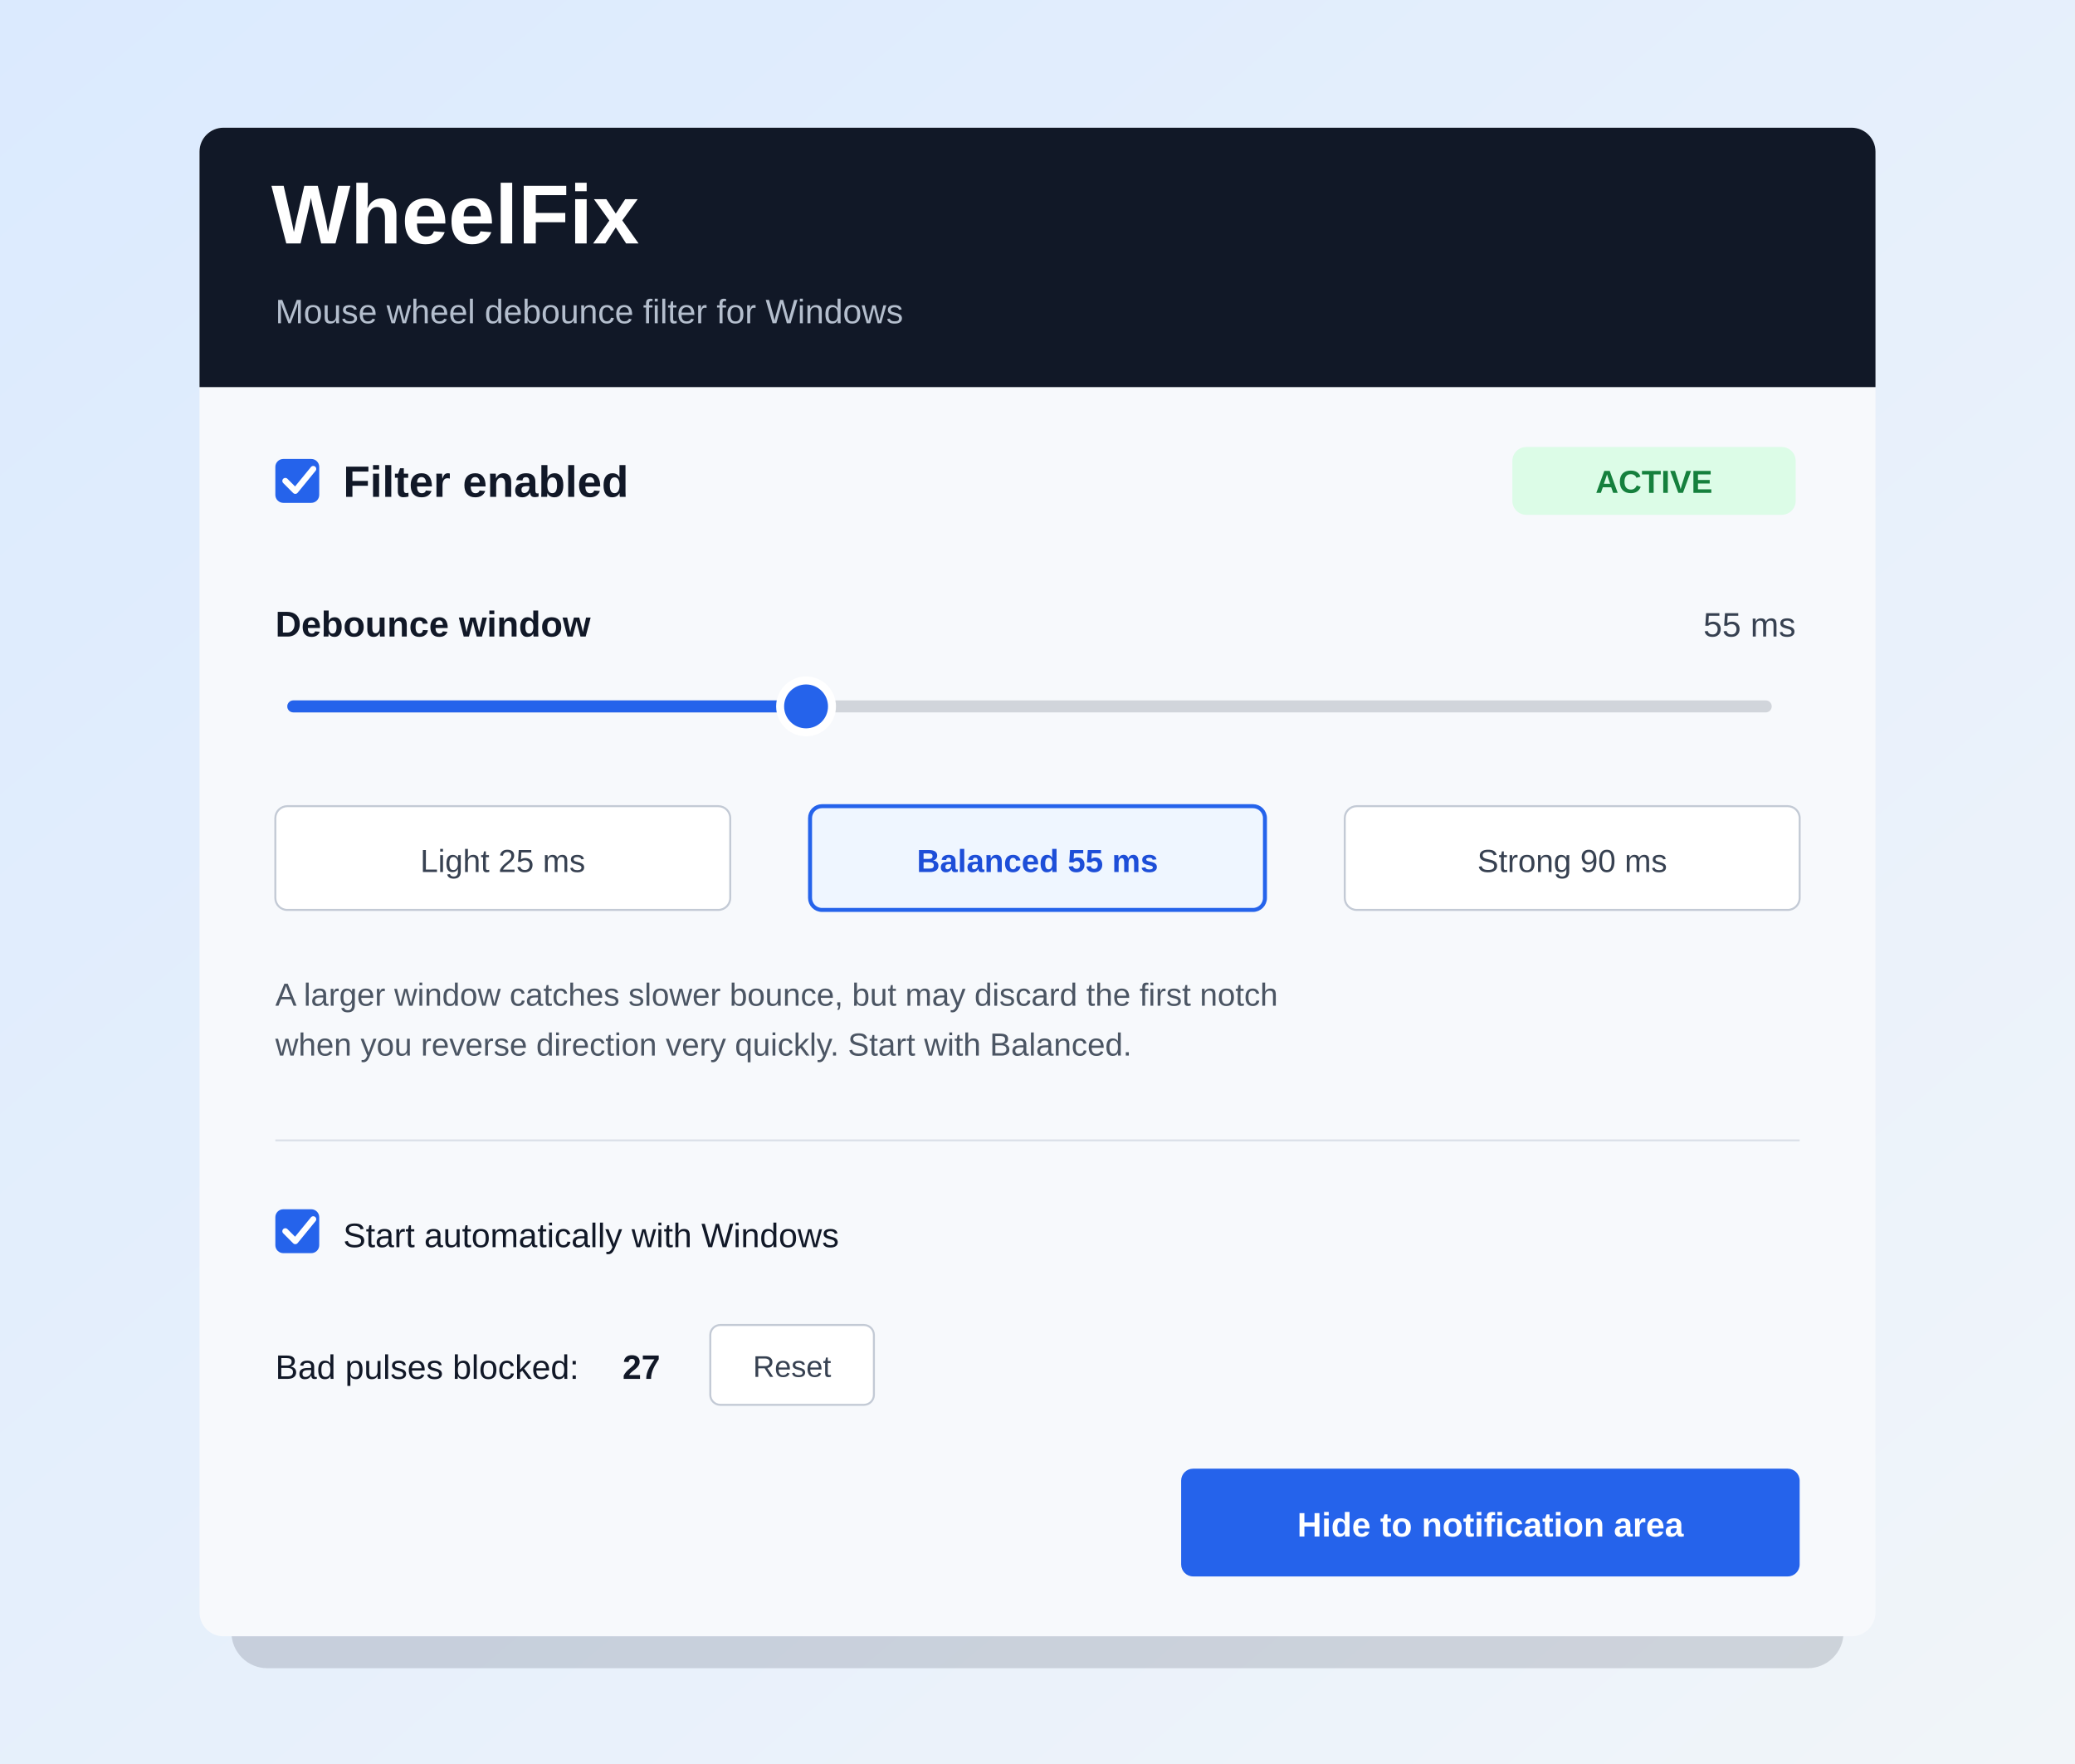
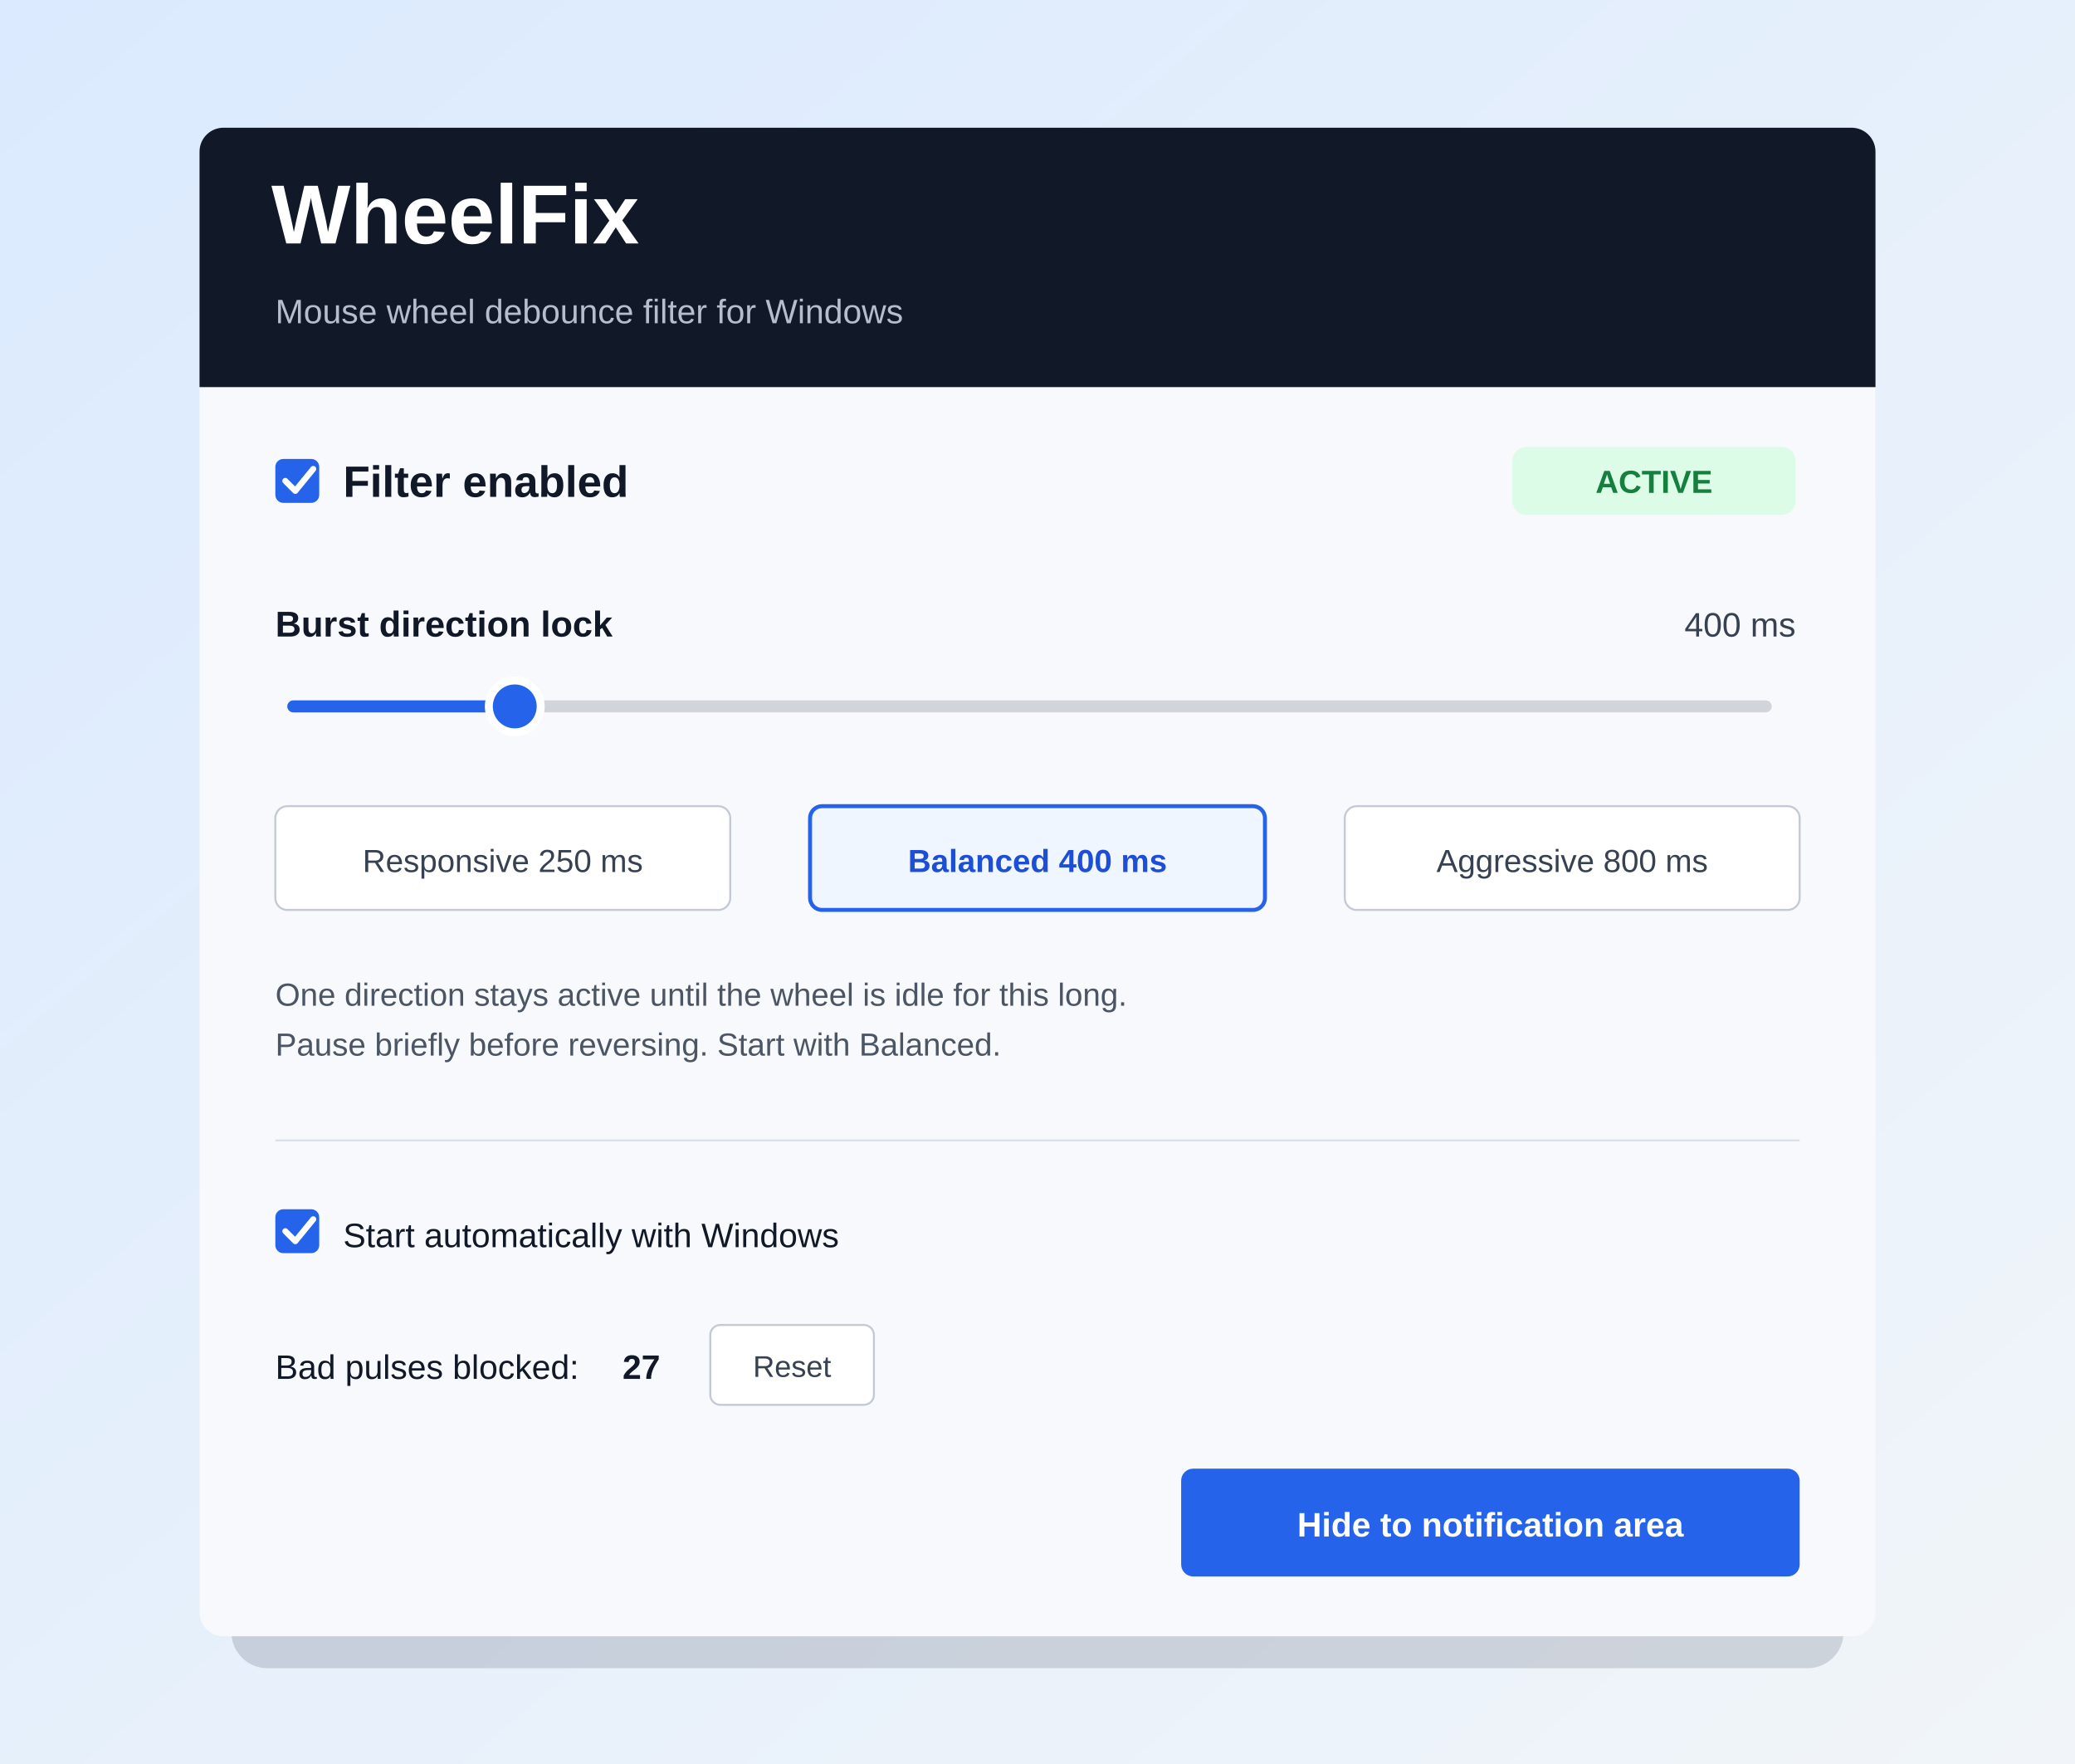
<svg xmlns="http://www.w3.org/2000/svg" width="1040" height="884" viewBox="0 0 1040 884">
  <defs>
    <linearGradient id="page" x1="0" y1="0" x2="1" y2="1">
      <stop offset="0" stop-color="#dbeafe" />
      <stop offset="1" stop-color="#f1f5f9" />
    </linearGradient>
  </defs>
  <rect width="1040" height="884" fill="url(#page)" />
  <rect x="116" y="88" width="808" height="748" rx="18" fill="#0f172a" opacity=".15" />
  <g transform="translate(100 64)">
    <rect width="840" height="756" rx="12" fill="#f7f9fc" />
    <path d="M12 0h816a12 12 0 0 1 12 12v118H0V12A12 12 0 0 1 12 0Z" fill="#111827" />
    <text x="36" y="58" fill="#fff" font-family="Segoe UI, Arial, sans-serif" font-size="42" font-weight="700">WheelFix</text>
    <text x="38" y="98" fill="#b4becd" font-family="Segoe UI, Arial, sans-serif" font-size="17">Mouse wheel debounce filter for Windows</text>
    <rect x="38" y="166" width="22" height="22" rx="4" fill="#2563eb" />
    <path d="m43 177 5 5 9-11" fill="none" stroke="#fff" stroke-width="3" stroke-linecap="round" stroke-linejoin="round" />
    <text x="72" y="185" fill="#111827" font-family="Segoe UI, Arial, sans-serif" font-size="22" font-weight="600">Filter enabled</text>
    <rect x="658" y="160" width="142" height="34" rx="7" fill="#dcfce7" />
    <text x="729" y="183" text-anchor="middle" fill="#15803d" font-family="Segoe UI, Arial, sans-serif" font-size="16" font-weight="700">ACTIVE</text>
-     <text x="38" y="255" fill="#111827" font-family="Segoe UI, Arial, sans-serif" font-size="18" font-weight="600">Debounce window</text>
-     <text x="800" y="255" text-anchor="end" fill="#374151" font-family="Segoe UI, Arial, sans-serif" font-size="17">55 ms</text>
+     <text x="38" y="255" fill="#111827" font-family="Segoe UI, Arial, sans-serif" font-size="18" font-weight="600">Burst direction lock</text>
+     <text x="800" y="255" text-anchor="end" fill="#374151" font-family="Segoe UI, Arial, sans-serif" font-size="17">400 ms</text>
    <rect x="44" y="287" width="744" height="6" rx="3" fill="#d1d5db" />
-     <rect x="44" y="287" width="260" height="6" rx="3" fill="#2563eb" />
-     <circle cx="304" cy="290" r="13" fill="#2563eb" stroke="#fff" stroke-width="4" />
+     <rect x="44" y="287" width="114" height="6" rx="3" fill="#2563eb" />
+     <circle cx="158" cy="290" r="13" fill="#2563eb" stroke="#fff" stroke-width="4" />
    <g font-family="Segoe UI, Arial, sans-serif" font-size="16" fill="#374151">
      <rect x="38" y="340" width="228" height="52" rx="6" fill="#fff" stroke="#c3cad5" />
-       <text x="152" y="373" text-anchor="middle">Light  25 ms</text>
+       <text x="152" y="373" text-anchor="middle">Responsive  250 ms</text>
      <rect x="306" y="340" width="228" height="52" rx="6" fill="#eff6ff" stroke="#2563eb" stroke-width="2" />
-       <text x="420" y="373" text-anchor="middle" fill="#1d4ed8" font-weight="600">Balanced  55 ms</text>
+       <text x="420" y="373" text-anchor="middle" fill="#1d4ed8" font-weight="600">Balanced  400 ms</text>
      <rect x="574" y="340" width="228" height="52" rx="6" fill="#fff" stroke="#c3cad5" />
-       <text x="688" y="373" text-anchor="middle">Strong  90 ms</text>
+       <text x="688" y="373" text-anchor="middle">Aggressive  800 ms</text>
    </g>
    <text x="38" y="440" fill="#4b5563" font-family="Segoe UI, Arial, sans-serif" font-size="16">
-       <tspan x="38">A larger window catches slower bounce, but may discard the first notch</tspan>
-       <tspan x="38" dy="25">when you reverse direction very quickly. Start with Balanced.</tspan>
+       <tspan x="38">One direction stays active until the wheel is idle for this long.</tspan>
+       <tspan x="38" dy="25">Pause briefly before reversing. Start with Balanced.</tspan>
    </text>
    <rect x="38" y="507" width="764" height="1" fill="#dce1e9" />
    <rect x="38" y="542" width="22" height="22" rx="4" fill="#2563eb" />
    <path d="m43 553 5 5 9-11" fill="none" stroke="#fff" stroke-width="3" stroke-linecap="round" stroke-linejoin="round" />
    <text x="72" y="561" fill="#111827" font-family="Segoe UI, Arial, sans-serif" font-size="17">Start automatically with Windows</text>
    <text x="38" y="627" fill="#111827" font-family="Segoe UI, Arial, sans-serif" font-size="17">Bad pulses blocked:</text>
    <text x="212" y="627" fill="#111827" font-family="Segoe UI, Arial, sans-serif" font-size="17" font-weight="700">27</text>
    <rect x="256" y="600" width="82" height="40" rx="5" fill="#fff" stroke="#c3cad5" />
    <text x="297" y="626" text-anchor="middle" fill="#374151" font-family="Segoe UI, Arial, sans-serif" font-size="15">Reset</text>
    <rect x="492" y="672" width="310" height="54" rx="6" fill="#2563eb" />
    <text x="647" y="706" text-anchor="middle" fill="#fff" font-family="Segoe UI, Arial, sans-serif" font-size="17" font-weight="600">Hide to notification area</text>
  </g>
</svg>
